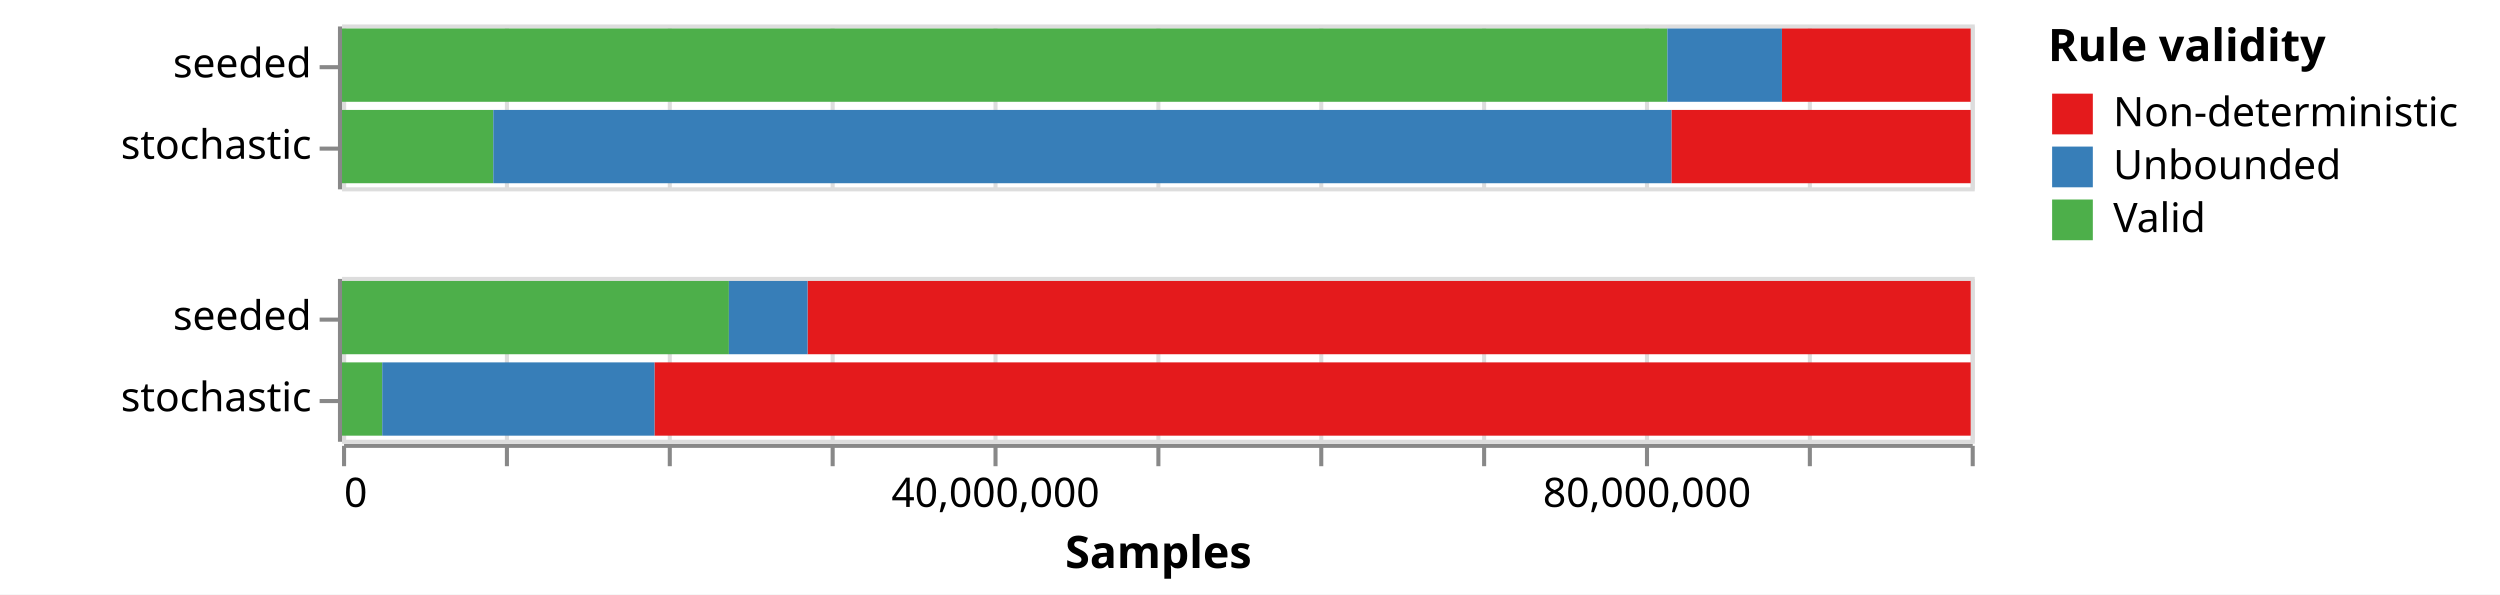
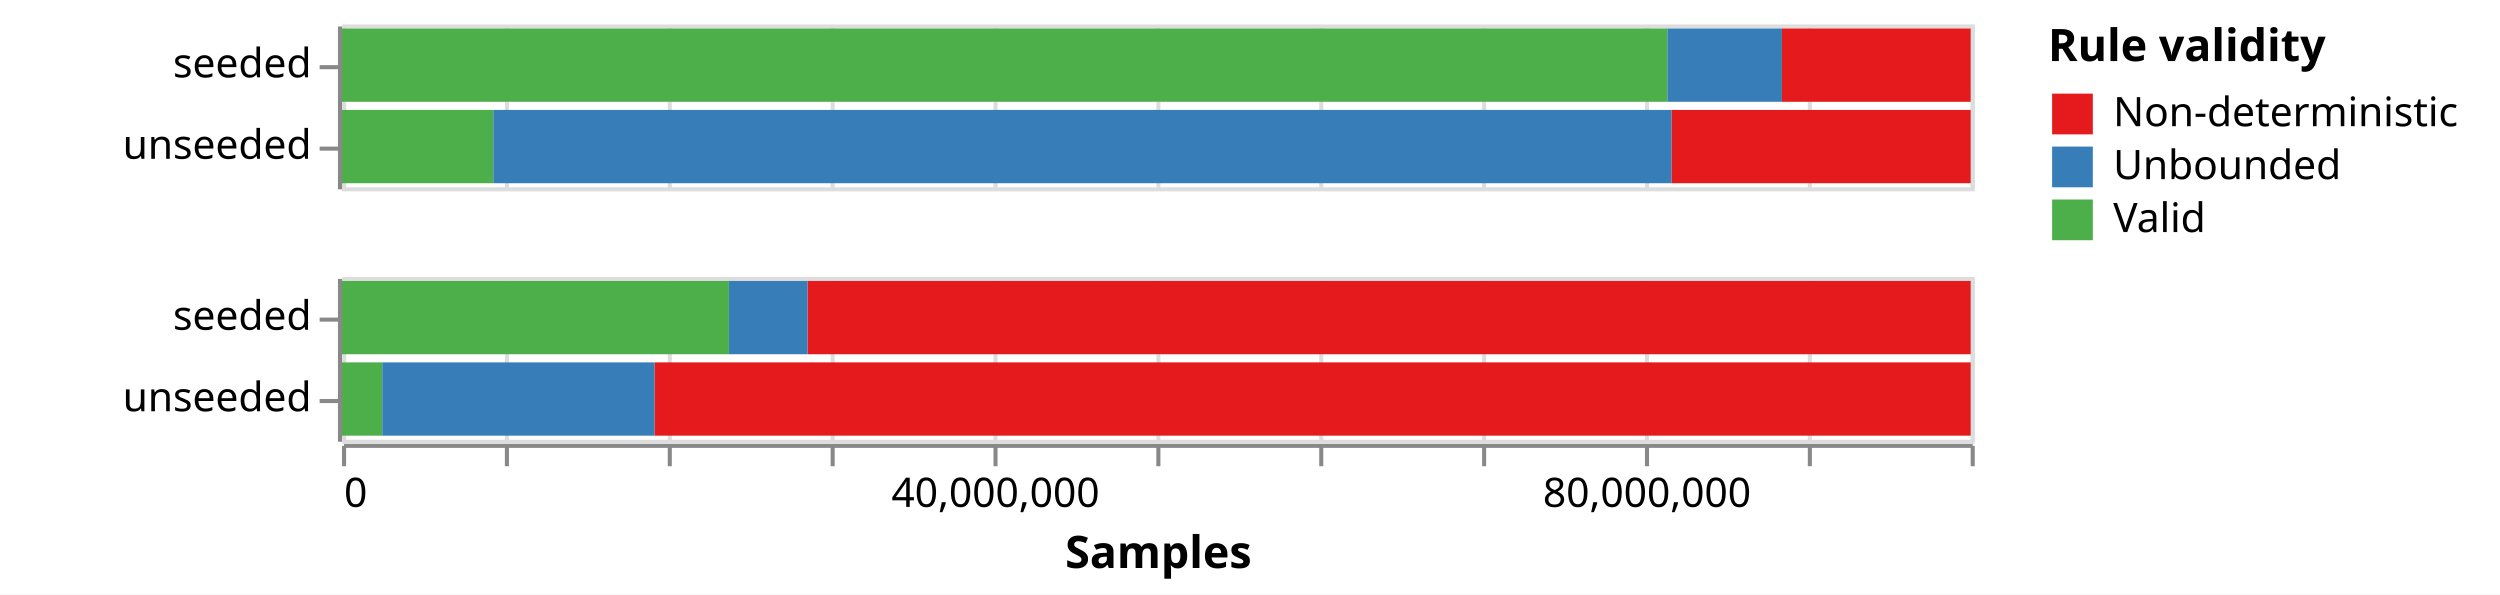
<svg xmlns="http://www.w3.org/2000/svg" version="1.1" class="marks" width="614" height="146" viewBox="0 0 614 146" id="svg378">
  <defs id="defs382" />
  <rect width="614" height="146" fill="white" id="rect2" />
  <g fill="none" stroke-miterlimit="10" transform="translate(84,6)" id="g376">
    <g id="g372">
      <path id="path4" d="M 0,0 V 0 Z" aria-hidden="true" class="background" />
      <g id="g368">
        <g id="g102" aria-roledescription="group mark container" role="graphics-object" class="mark-group role-row-header row_header">
          <path class="background" aria-hidden="true" d="m -1,0 v 0 40 0 z" id="path6" />
          <g id="g32" aria-label="Y-axis for a discrete scale with 2 values: seeded, stochastic" aria-roledescription="axis" role="graphics-symbol" class="mark-group role-axis" transform="translate(-1)">
            <g id="g30" transform="translate(0.5,0.5)">
              <path id="path8" pointer-events="none" d="M 0,0 Z" aria-hidden="true" class="background" />
              <g id="g26">
                <g id="g14" pointer-events="none" class="mark-rule role-axis-tick">
                  <line style="opacity:1;stroke:#888888;stroke-width:1" y1="0" x1="0" id="line10" y2="0" x2="-5" transform="translate(0,10)" />
                  <line style="opacity:1;stroke:#888888;stroke-width:1" y1="0" x1="0" id="line12" y2="0" x2="-5" transform="translate(0,30)" />
                </g>
                <g id="g20" pointer-events="none" class="mark-text role-axis-label">
                  <text style="font-size:10px;font-family:sans-serif;text-anchor:end;opacity:1;fill:#000000" id="text16" font-size="10px" transform="translate(-7,12.5)">seeded</text>
-                   <text style="font-size:10px;font-family:sans-serif;text-anchor:end;opacity:1;fill:#000000" id="text18" font-size="10px" transform="translate(-7,32.5)">stochastic</text>
+                   <text style="font-size:10px;font-family:sans-serif;text-anchor:end;opacity:1;fill:#000000" id="text18" font-size="10px" transform="translate(-7,32.5)">unseeded</text>
                </g>
                <g id="g24" pointer-events="none" class="mark-rule role-axis-domain">
                  <line style="opacity:1;stroke:#888888;stroke-width:1" y1="0" x1="0" id="line22" y2="40" x2="0" />
                </g>
              </g>
              <path style="display:none" id="path28" display="none" pointer-events="none" d="" aria-hidden="true" class="foreground" />
            </g>
          </g>
          <g id="g46" class="mark-group role-title" transform="rotate(90,-88.06253,5.587891)">
            <g id="g44" transform="translate(-77.63334,20)">
              <path id="path34" pointer-events="none" d="M 0,0 Z" aria-hidden="true" class="background" />
              <g id="g40">
                <g id="g38" pointer-events="none" aria-label="Title text '2d'" aria-roledescription="title" role="graphics-symbol" class="mark-text role-title-text">
-                   <text style="font-size:10px;font-family:sans-serif;text-anchor:middle;opacity:1;fill:#000000" id="text36" font-size="10px" transform="rotate(-90,4,-4)">2d</text>
+                   <text style="font-size:10px;font-family:sans-serif;text-anchor:middle;opacity:1;fill:#000000" id="text36" font-size="10px" transform="rotate(-90,4,-4)">2D</text>
                </g>
              </g>
              <path style="display:none" id="path42" display="none" pointer-events="none" d="" aria-hidden="true" class="foreground" />
            </g>
          </g>
          <path class="foreground" aria-hidden="true" d="" display="none" id="path50" style="display:none" />
          <path class="background" aria-hidden="true" d="m -1,62 v 0 40 0 z" id="path54" />
          <g id="g80" aria-label="Y-axis for a discrete scale with 2 values: seeded, stochastic" aria-roledescription="axis" role="graphics-symbol" class="mark-group role-axis" transform="translate(-1,62)">
            <g id="g78" transform="translate(0.5,0.5)">
              <path id="path56" pointer-events="none" d="M 0,0 Z" aria-hidden="true" class="background" />
              <g id="g74">
                <g id="g62" pointer-events="none" class="mark-rule role-axis-tick">
                  <line style="opacity:1;stroke:#888888;stroke-width:1" y1="0" x1="0" id="line58" y2="0" x2="-5" transform="translate(0,10)" />
                  <line style="opacity:1;stroke:#888888;stroke-width:1" y1="0" x1="0" id="line60" y2="0" x2="-5" transform="translate(0,30)" />
                </g>
                <g id="g68" pointer-events="none" class="mark-text role-axis-label">
                  <text style="font-size:10px;font-family:sans-serif;text-anchor:end;opacity:1;fill:#000000" id="text64" font-size="10px" transform="translate(-7,12.5)">seeded</text>
-                   <text style="font-size:10px;font-family:sans-serif;text-anchor:end;opacity:1;fill:#000000" id="text66" font-size="10px" transform="translate(-7,32.5)">stochastic</text>
+                   <text style="font-size:10px;font-family:sans-serif;text-anchor:end;opacity:1;fill:#000000" id="text66" font-size="10px" transform="translate(-7,32.5)">unseeded</text>
                </g>
                <g id="g72" pointer-events="none" class="mark-rule role-axis-domain">
                  <line style="opacity:1;stroke:#888888;stroke-width:1" y1="0" x1="0" id="line70" y2="40" x2="0" />
                </g>
              </g>
              <path style="display:none" id="path76" display="none" pointer-events="none" d="" aria-hidden="true" class="foreground" />
            </g>
          </g>
          <g id="g94" class="mark-group role-title" transform="rotate(90,-119.0625,36.57324)">
            <g id="g92" transform="translate(-77.63334,20)">
              <path id="path82" pointer-events="none" d="M 0,0 Z" aria-hidden="true" class="background" />
              <g id="g88">
                <g id="g86" pointer-events="none" aria-label="Title text '3d'" aria-roledescription="title" role="graphics-symbol" class="mark-text role-title-text">
-                   <text style="font-size:10px;font-family:sans-serif;text-anchor:middle;opacity:1;fill:#000000" id="text84" font-size="10px" transform="rotate(-90,4,-4)">3d</text>
+                   <text style="font-size:10px;font-family:sans-serif;text-anchor:middle;opacity:1;fill:#000000" id="text84" font-size="10px" transform="rotate(-90,4,-4)">3D</text>
                </g>
              </g>
              <path style="display:none" id="path90" display="none" pointer-events="none" d="" aria-hidden="true" class="foreground" />
            </g>
          </g>
          <path class="foreground" aria-hidden="true" d="" display="none" id="path98" style="display:none" />
        </g>
        <g id="g178" aria-roledescription="group mark container" role="graphics-object" class="mark-group role-column-footer column_footer">
          <g id="g176" transform="translate(0,103)">
            <path id="path104" d="M 0,0 H 400 V 0 Z" aria-hidden="true" class="background" />
            <g id="g172">
              <g id="g170" aria-label="X-axis titled 'Samples' for a linear scale with values from 0 to 100,000,000" aria-roledescription="axis" role="graphics-symbol" class="mark-group role-axis">
                <g id="g168" transform="translate(0.5,0.5)">
                  <path id="path106" pointer-events="none" d="M 0,0 V 0 Z" aria-hidden="true" class="background" />
                  <g id="g164">
                    <g id="g130" pointer-events="none" class="mark-rule role-axis-tick">
                      <line style="opacity:1;stroke:#888888;stroke-width:1" y1="0" x1="0" id="line108" y2="5" x2="0" />
                      <line style="opacity:1;stroke:#888888;stroke-width:1" y1="0" x1="0" id="line110" y2="5" x2="0" transform="translate(40)" />
                      <line style="opacity:1;stroke:#888888;stroke-width:1" y1="0" x1="0" id="line112" y2="5" x2="0" transform="translate(80)" />
                      <line style="opacity:1;stroke:#888888;stroke-width:1" y1="0" x1="0" id="line114" y2="5" x2="0" transform="translate(120)" />
                      <line style="opacity:1;stroke:#888888;stroke-width:1" y1="0" x1="0" id="line116" y2="5" x2="0" transform="translate(160)" />
                      <line style="opacity:1;stroke:#888888;stroke-width:1" y1="0" x1="0" id="line118" y2="5" x2="0" transform="translate(200)" />
                      <line style="opacity:1;stroke:#888888;stroke-width:1" y1="0" x1="0" id="line120" y2="5" x2="0" transform="translate(240)" />
                      <line style="opacity:1;stroke:#888888;stroke-width:1" y1="0" x1="0" id="line122" y2="5" x2="0" transform="translate(280)" />
                      <line style="opacity:1;stroke:#888888;stroke-width:1" y1="0" x1="0" id="line124" y2="5" x2="0" transform="translate(320)" />
                      <line style="opacity:1;stroke:#888888;stroke-width:1" y1="0" x1="0" id="line126" y2="5" x2="0" transform="translate(360)" />
                      <line style="opacity:1;stroke:#888888;stroke-width:1" y1="0" x1="0" id="line128" y2="5" x2="0" transform="translate(400)" />
                    </g>
                    <g id="g154" pointer-events="none" class="mark-text role-axis-label">
                      <text style="font-size:10px;font-family:sans-serif;text-anchor:start;opacity:1;fill:#000000" id="text132" font-size="10px" transform="translate(0,15)">0</text>
                      <text style="font-size:10px;font-family:sans-serif;text-anchor:middle;opacity:0;fill:#000000" id="text134" font-size="10px" transform="translate(40,15)">10,000,000</text>
                      <text style="font-size:10px;font-family:sans-serif;text-anchor:middle;opacity:0;fill:#000000" id="text136" font-size="10px" transform="translate(80,15)">20,000,000</text>
                      <text style="font-size:10px;font-family:sans-serif;text-anchor:middle;opacity:0;fill:#000000" id="text138" font-size="10px" transform="translate(120,15)">30,000,000</text>
                      <text style="font-size:10px;font-family:sans-serif;text-anchor:middle;opacity:1;fill:#000000" id="text140" font-size="10px" transform="translate(160,15)">40,000,000</text>
                      <text style="font-size:10px;font-family:sans-serif;text-anchor:middle;opacity:0;fill:#000000" id="text142" font-size="10px" transform="translate(200,15)">50,000,000</text>
                      <text style="font-size:10px;font-family:sans-serif;text-anchor:middle;opacity:0;fill:#000000" id="text144" font-size="10px" transform="translate(240,15)">60,000,000</text>
                      <text style="font-size:10px;font-family:sans-serif;text-anchor:middle;opacity:0;fill:#000000" id="text146" font-size="10px" transform="translate(280,15)">70,000,000</text>
                      <text style="font-size:10px;font-family:sans-serif;text-anchor:middle;opacity:1;fill:#000000" id="text148" font-size="10px" transform="translate(320,15)">80,000,000</text>
                      <text style="font-size:10px;font-family:sans-serif;text-anchor:middle;opacity:0;fill:#000000" id="text150" font-size="10px" transform="translate(360,15)">90,000,000</text>
                      <text style="font-size:10px;font-family:sans-serif;text-anchor:end;opacity:0;fill:#000000" id="text152" font-size="10px" transform="translate(400,15)">100,000,000</text>
                    </g>
                    <g id="g158" pointer-events="none" class="mark-rule role-axis-domain">
                      <line style="opacity:1;stroke:#888888;stroke-width:1" y1="0" x1="0" id="line156" y2="0" x2="400" />
                    </g>
                    <g id="g162" pointer-events="none" class="mark-text role-axis-title">
                      <text style="font-weight:bold;font-size:11px;font-family:sans-serif;text-anchor:middle;opacity:1;fill:#000000" id="text160" font-weight="bold" font-size="11px" transform="translate(200,30)">Samples</text>
                    </g>
                  </g>
                  <path style="display:none" id="path166" display="none" pointer-events="none" d="" aria-hidden="true" class="foreground" />
                </g>
              </g>
            </g>
            <path style="display:none" id="path174" display="none" d="" aria-hidden="true" class="foreground" />
          </g>
        </g>
        <g id="g292" aria-roledescription="group mark container" role="graphics-object" class="mark-group role-scope cell">
          <g id="g234">
            <path style="stroke:#dddddd" id="path180" d="m 0.5,0.5 h 400 v 40 H 0.5 Z" aria-hidden="true" class="background" />
            <g id="g230">
              <g id="g214" aria-label="X-axis for a linear scale with values from 0 to 100,000,000" aria-roledescription="axis" role="graphics-symbol" class="mark-group role-axis">
                <g id="g212" transform="translate(0.5,40.5)">
                  <path id="path182" pointer-events="none" d="M 0,0 V 0 Z" aria-hidden="true" class="background" />
                  <g id="g208">
                    <g id="g206" pointer-events="none" class="mark-rule role-axis-grid">
                      <line style="opacity:1;stroke:#dddddd;stroke-width:1" y1="0" x1="0" id="line184" y2="-40" x2="0" />
                      <line style="opacity:1;stroke:#dddddd;stroke-width:1" y1="0" x1="0" id="line186" y2="-40" x2="0" transform="translate(40)" />
                      <line style="opacity:1;stroke:#dddddd;stroke-width:1" y1="0" x1="0" id="line188" y2="-40" x2="0" transform="translate(80)" />
                      <line style="opacity:1;stroke:#dddddd;stroke-width:1" y1="0" x1="0" id="line190" y2="-40" x2="0" transform="translate(120)" />
                      <line style="opacity:1;stroke:#dddddd;stroke-width:1" y1="0" x1="0" id="line192" y2="-40" x2="0" transform="translate(160)" />
                      <line style="opacity:1;stroke:#dddddd;stroke-width:1" y1="0" x1="0" id="line194" y2="-40" x2="0" transform="translate(200)" />
                      <line style="opacity:1;stroke:#dddddd;stroke-width:1" y1="0" x1="0" id="line196" y2="-40" x2="0" transform="translate(240)" />
                      <line style="opacity:1;stroke:#dddddd;stroke-width:1" y1="0" x1="0" id="line198" y2="-40" x2="0" transform="translate(280)" />
                      <line style="opacity:1;stroke:#dddddd;stroke-width:1" y1="0" x1="0" id="line200" y2="-40" x2="0" transform="translate(320)" />
                      <line style="opacity:1;stroke:#dddddd;stroke-width:1" y1="0" x1="0" id="line202" y2="-40" x2="0" transform="translate(360)" />
                      <line style="opacity:1;stroke:#dddddd;stroke-width:1" y1="0" x1="0" id="line204" y2="-40" x2="0" transform="translate(400)" />
                    </g>
                  </g>
                  <path style="display:none" id="path210" display="none" pointer-events="none" d="" aria-hidden="true" class="foreground" />
                </g>
              </g>
              <g id="g228" aria-roledescription="rect mark container" role="graphics-symbol" class="mark-rect role-mark child_marks">
                <path style="fill:#4daf4a" id="path216" d="M 0,1 H 325.507 V 19 H 0 Z" />
                <path style="fill:#e41a1c" id="path218" d="M 353.647,1 H 400 v 18 h -46.353 z" />
                <path style="fill:#377eb8" id="path220" d="M 325.507,1 H 353.647 V 19 H 325.507 Z" />
                <path style="fill:#4daf4a" id="path222" d="M 0,21 H 37.154 V 39 H 0 Z" />
                <path style="fill:#e41a1c" id="path224" d="M 326.503,21 H 400 v 18 h -73.497 z" />
                <path style="fill:#377eb8" id="path226" d="M 37.154,21 H 326.503 V 39 H 37.154 Z" />
              </g>
            </g>
            <path style="display:none" id="path232" display="none" d="" aria-hidden="true" class="foreground" />
          </g>
          <g id="g290" transform="translate(0,62)">
            <path style="stroke:#dddddd" id="path236" d="m 0.5,0.5 h 400 v 40 H 0.5 Z" aria-hidden="true" class="background" />
            <g id="g286">
              <g id="g270" aria-label="X-axis for a linear scale with values from 0 to 100,000,000" aria-roledescription="axis" role="graphics-symbol" class="mark-group role-axis">
                <g id="g268" transform="translate(0.5,40.5)">
                  <path id="path238" pointer-events="none" d="M 0,0 V 0 Z" aria-hidden="true" class="background" />
                  <g id="g264">
                    <g id="g262" pointer-events="none" class="mark-rule role-axis-grid">
                      <line style="opacity:1;stroke:#dddddd;stroke-width:1" y1="0" x1="0" id="line240" y2="-40" x2="0" />
                      <line style="opacity:1;stroke:#dddddd;stroke-width:1" y1="0" x1="0" id="line242" y2="-40" x2="0" transform="translate(40)" />
                      <line style="opacity:1;stroke:#dddddd;stroke-width:1" y1="0" x1="0" id="line244" y2="-40" x2="0" transform="translate(80)" />
                      <line style="opacity:1;stroke:#dddddd;stroke-width:1" y1="0" x1="0" id="line246" y2="-40" x2="0" transform="translate(120)" />
                      <line style="opacity:1;stroke:#dddddd;stroke-width:1" y1="0" x1="0" id="line248" y2="-40" x2="0" transform="translate(160)" />
                      <line style="opacity:1;stroke:#dddddd;stroke-width:1" y1="0" x1="0" id="line250" y2="-40" x2="0" transform="translate(200)" />
                      <line style="opacity:1;stroke:#dddddd;stroke-width:1" y1="0" x1="0" id="line252" y2="-40" x2="0" transform="translate(240)" />
                      <line style="opacity:1;stroke:#dddddd;stroke-width:1" y1="0" x1="0" id="line254" y2="-40" x2="0" transform="translate(280)" />
                      <line style="opacity:1;stroke:#dddddd;stroke-width:1" y1="0" x1="0" id="line256" y2="-40" x2="0" transform="translate(320)" />
                      <line style="opacity:1;stroke:#dddddd;stroke-width:1" y1="0" x1="0" id="line258" y2="-40" x2="0" transform="translate(360)" />
                      <line style="opacity:1;stroke:#dddddd;stroke-width:1" y1="0" x1="0" id="line260" y2="-40" x2="0" transform="translate(400)" />
                    </g>
                  </g>
                  <path style="display:none" id="path266" display="none" pointer-events="none" d="" aria-hidden="true" class="foreground" />
                </g>
              </g>
              <g id="g284" aria-roledescription="rect mark container" role="graphics-symbol" class="mark-rect role-mark child_marks">
                <path style="fill:#4daf4a" id="path272" d="M 0,1 H 95.017 V 19 H 0 Z" />
                <path style="fill:#e41a1c" id="path274" d="M 114.332,1 H 400 V 19 H 114.332 Z" />
                <path style="fill:#377eb8" id="path276" d="M 95.017,1 H 114.332 V 19 H 95.017 Z" />
                <path style="fill:#4daf4a" id="path278" d="M 0,21 H 9.88 V 39 H 0 Z" />
                <path style="fill:#e41a1c" id="path280" d="M 76.735,21 H 400 V 39 H 76.735 Z" />
                <path style="fill:#377eb8" id="path282" d="M 9.88,21 H 76.735 V 39 H 9.88 Z" />
              </g>
            </g>
            <path style="display:none" id="path288" display="none" d="" aria-hidden="true" class="foreground" />
          </g>
        </g>
        <g id="g366" aria-label="Symbol legend titled 'Rule validity' for fill color with 3 values: Non-deterministic, Unbounded, Valid" aria-roledescription="legend" role="graphics-symbol" class="mark-group role-legend">
          <g id="g364" transform="translate(419)">
            <path id="path294" pointer-events="none" d="M 0,0 H 106 V 53 H 0 Z" aria-hidden="true" class="background" />
            <g id="g360">
              <g id="g354" class="mark-group role-legend-entry">
                <g id="g352" transform="translate(0,16)">
                  <path id="path296" pointer-events="none" d="M 0,0 V 0 Z" aria-hidden="true" class="background" />
                  <g id="g348">
                    <g id="g346" aria-roledescription="group mark container" role="graphics-object" class="mark-group role-scope">
                      <g id="g312">
                        <path style="opacity:1" id="path298" pointer-events="none" d="M 0,0 H 105.1 V 11 H 0 Z" aria-hidden="true" class="background" />
                        <g id="g308">
                          <g id="g302" pointer-events="none" class="mark-symbol role-legend-symbol">
                            <path style="opacity:1;fill:#e41a1c;stroke-width:1.5" id="path300" d="M -5,-5 H 5 V 5 H -5 Z" transform="translate(6,6)" />
                          </g>
                          <g id="g306" pointer-events="none" class="mark-text role-legend-label">
                            <text style="font-size:10px;font-family:sans-serif;text-anchor:start;opacity:1;fill:#000000" id="text304" font-size="10px" transform="translate(16,9)">Non-deterministic</text>
                          </g>
                        </g>
                        <path style="display:none" id="path310" display="none" pointer-events="none" d="" aria-hidden="true" class="foreground" />
                      </g>
                      <g id="g328" transform="translate(0,13)">
                        <path style="opacity:1" id="path314" pointer-events="none" d="M 0,0 H 105.1 V 11 H 0 Z" aria-hidden="true" class="background" />
                        <g id="g324">
                          <g id="g318" pointer-events="none" class="mark-symbol role-legend-symbol">
                            <path style="opacity:1;fill:#377eb8;stroke-width:1.5" id="path316" d="M -5,-5 H 5 V 5 H -5 Z" transform="translate(6,6)" />
                          </g>
                          <g id="g322" pointer-events="none" class="mark-text role-legend-label">
                            <text style="font-size:10px;font-family:sans-serif;text-anchor:start;opacity:1;fill:#000000" id="text320" font-size="10px" transform="translate(16,9)">Unbounded</text>
                          </g>
                        </g>
                        <path style="display:none" id="path326" display="none" pointer-events="none" d="" aria-hidden="true" class="foreground" />
                      </g>
                      <g id="g344" transform="translate(0,26)">
                        <path style="opacity:1" id="path330" pointer-events="none" d="M 0,0 H 105.1 V 11 H 0 Z" aria-hidden="true" class="background" />
                        <g id="g340">
                          <g id="g334" pointer-events="none" class="mark-symbol role-legend-symbol">
                            <path style="opacity:1;fill:#4daf4a;stroke-width:1.5" id="path332" d="M -5,-5 H 5 V 5 H -5 Z" transform="translate(6,6)" />
                          </g>
                          <g id="g338" pointer-events="none" class="mark-text role-legend-label">
                            <text style="font-size:10px;font-family:sans-serif;text-anchor:start;opacity:1;fill:#000000" id="text336" font-size="10px" transform="translate(16,9)">Valid</text>
                          </g>
                        </g>
                        <path style="display:none" id="path342" display="none" pointer-events="none" d="" aria-hidden="true" class="foreground" />
                      </g>
                    </g>
                  </g>
                  <path style="display:none" id="path350" display="none" pointer-events="none" d="" aria-hidden="true" class="foreground" />
                </g>
              </g>
              <g id="g358" pointer-events="none" class="mark-text role-legend-title">
                <text style="font-weight:bold;font-size:11px;font-family:sans-serif;text-anchor:start;opacity:1;fill:#000000" id="text356" font-weight="bold" font-size="11px" transform="translate(0,9)">Rule validity</text>
              </g>
            </g>
            <path style="display:none" id="path362" display="none" pointer-events="none" d="" aria-hidden="true" class="foreground" />
          </g>
        </g>
      </g>
      <path style="display:none" id="path370" display="none" d="" aria-hidden="true" class="foreground" />
    </g>
  </g>
</svg>
